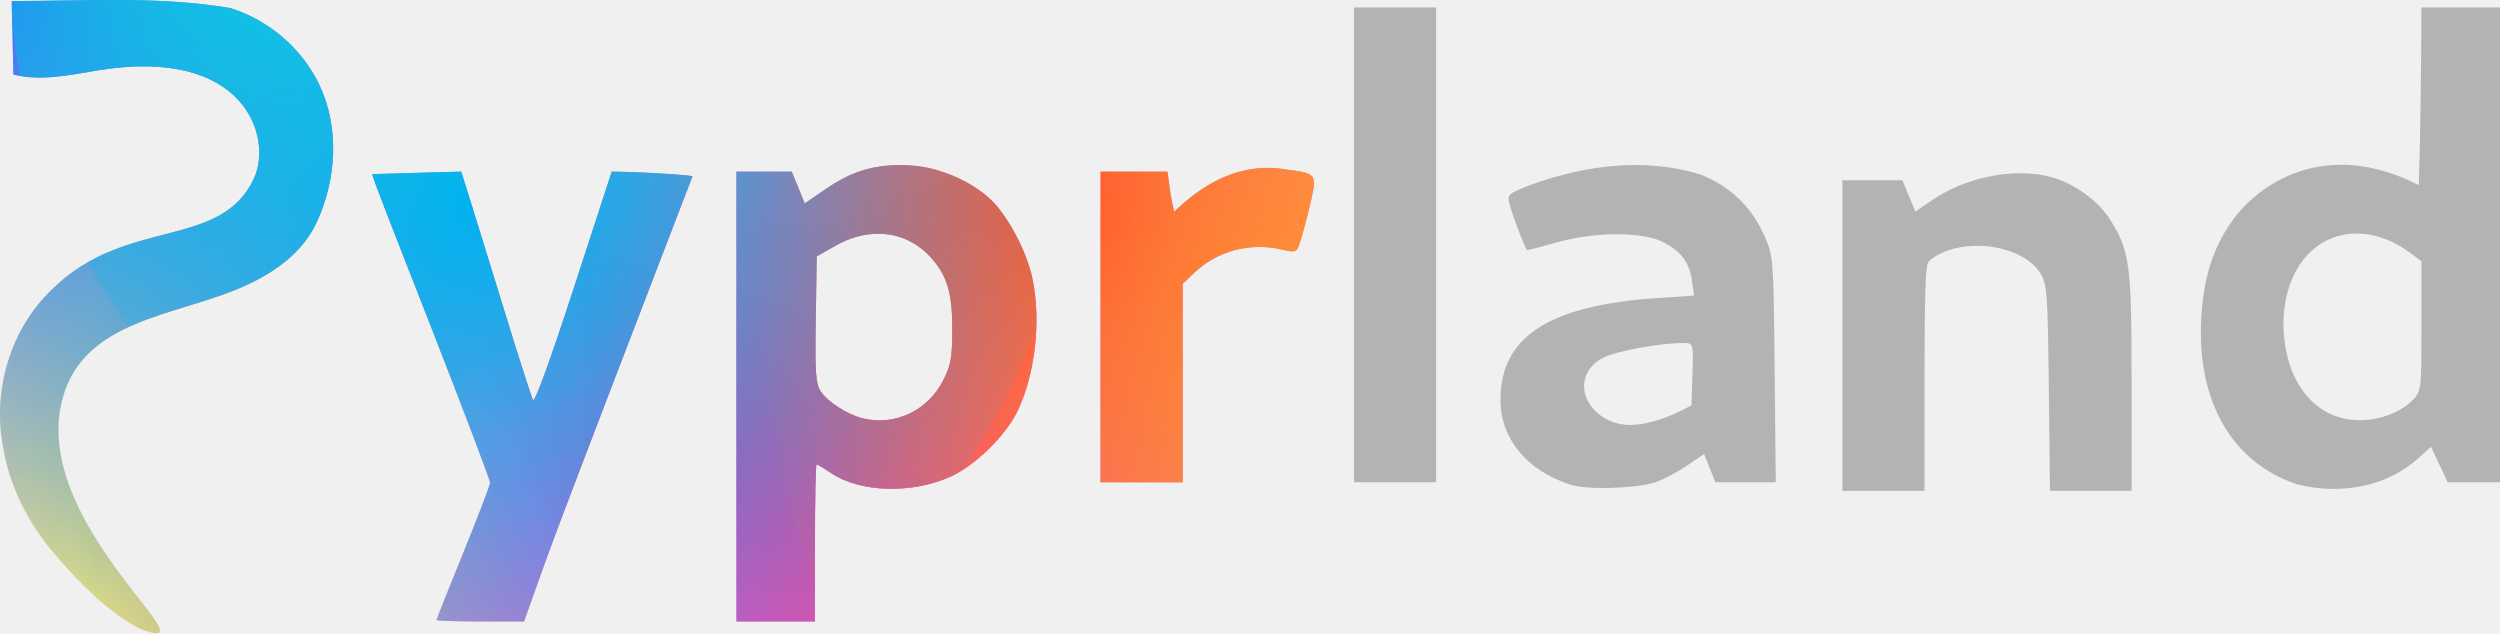
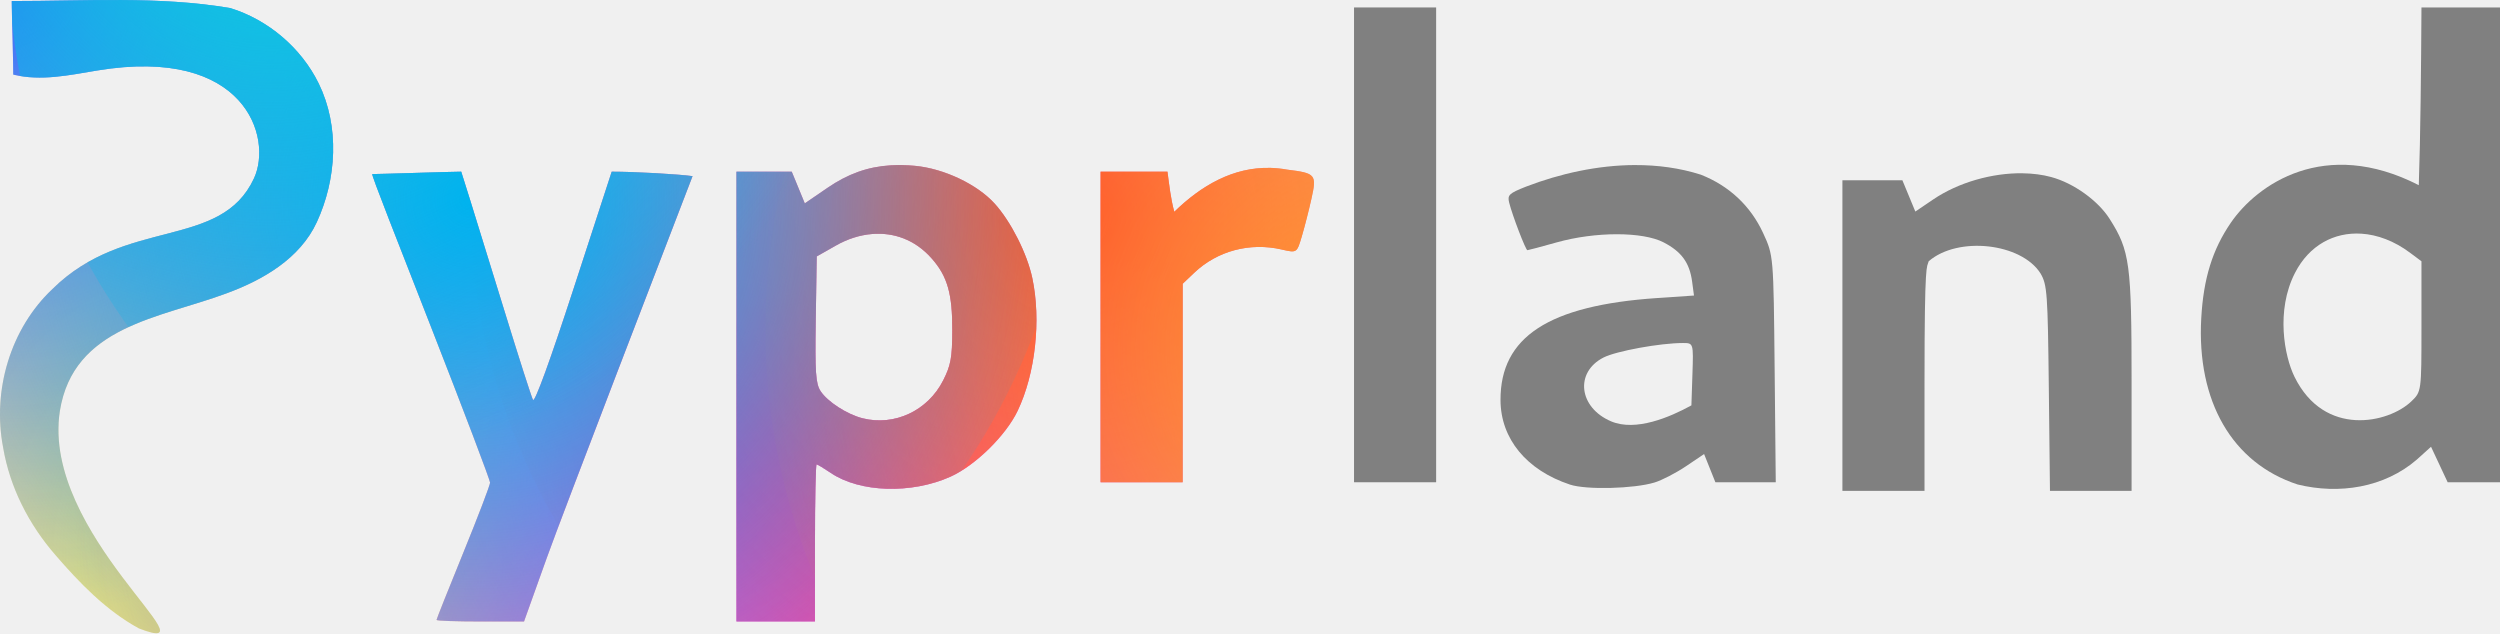
<svg xmlns="http://www.w3.org/2000/svg" xmlns:xlink="http://www.w3.org/1999/xlink" width="206.253mm" height="52.243mm" viewBox="0 0 206.253 52.243" version="1.1" id="svg1" xml:space="preserve">
  <defs id="defs1">
    <linearGradient id="linearGradient53">
      <stop style="stop-color:#00d4d9;stop-opacity:1;" offset="0" id="stop52" />
      <stop style="stop-color:#00aef1;stop-opacity:0;" offset="1" id="stop53" />
    </linearGradient>
    <linearGradient id="linearGradient51">
      <stop style="stop-color:#00aef1;stop-opacity:1;" offset="0" id="stop50" />
      <stop style="stop-color:#00aef1;stop-opacity:0;" offset="1" id="stop51" />
    </linearGradient>
    <linearGradient id="linearGradient25">
      <stop style="stop-color:#ff2a2a;stop-opacity:1;" offset="0" id="stop24" />
      <stop style="stop-color:#ff2a2a;stop-opacity:0;" offset="1" id="stop25" />
    </linearGradient>
    <linearGradient id="linearGradient23">
      <stop style="stop-color:#ff2ab0;stop-opacity:1;" offset="0" id="stop22" />
      <stop style="stop-color:#ff2ab1;stop-opacity:0;" offset="1" id="stop23" />
    </linearGradient>
    <linearGradient id="linearGradient21">
      <stop style="stop-color:#ff912a;stop-opacity:1;" offset="0" id="stop20" />
      <stop style="stop-color:#ff912a;stop-opacity:0;" offset="1" id="stop21" />
    </linearGradient>
    <linearGradient id="linearGradient19">
      <stop style="stop-color:#c62aff;stop-opacity:0.831;" offset="0" id="stop18" />
      <stop style="stop-color:#c42aff;stop-opacity:0;" offset="1" id="stop19" />
    </linearGradient>
    <linearGradient id="linearGradient17">
      <stop style="stop-color:#2a3cff;stop-opacity:0.831;" offset="0" id="stop16" />
      <stop style="stop-color:#2a3cff;stop-opacity:0;" offset="1" id="stop17" />
    </linearGradient>
    <linearGradient id="linearGradient14">
      <stop style="stop-color:#ffd82a;stop-opacity:0.831;" offset="0" id="stop14" />
      <stop style="stop-color:#ffd82a;stop-opacity:0;" offset="1" id="stop15" />
    </linearGradient>
    <linearGradient id="swatch12">
      <stop style="stop-color:#2a62ff;stop-opacity:1;" offset="0" id="stop12" />
      <stop style="stop-color:#2a37ff;stop-opacity:0;" offset="1" id="stop13" />
    </linearGradient>
    <radialGradient xlink:href="#linearGradient14" id="radialGradient15" cx="53.437" cy="164.997" fx="53.437" fy="164.997" r="51.563" gradientTransform="matrix(1,0,0,1.017305,-42.37142,-107.4735)" gradientUnits="userSpaceOnUse" />
    <radialGradient xlink:href="#linearGradient17" id="radialGradient16" gradientUnits="userSpaceOnUse" gradientTransform="matrix(1,0,0,1.017305,-63.14309,-154.9542)" cx="53.437" cy="164.997" fx="53.437" fy="164.997" r="51.563" />
    <radialGradient xlink:href="#linearGradient19" id="radialGradient16-1" gradientUnits="userSpaceOnUse" gradientTransform="matrix(1,0,0,1.017305,-5.555063,-113.7769)" cx="53.437" cy="164.997" fx="53.437" fy="164.997" r="51.563" />
    <radialGradient xlink:href="#linearGradient23" id="radialGradient16-1-3" gradientUnits="userSpaceOnUse" gradientTransform="matrix(1,0,0,1.017305,14.83241,-80.2341)" cx="51.435" cy="166.508" fx="51.435" fy="166.508" r="51.563" />
    <radialGradient xlink:href="#linearGradient21" id="radialGradient16-1-3-3" gradientUnits="userSpaceOnUse" gradientTransform="matrix(1,0,0,1.017305,51.56334,-126.1924)" cx="51.435" cy="166.508" fx="51.435" fy="166.508" r="51.563" />
    <radialGradient xlink:href="#linearGradient25" id="radialGradient16-1-3-5" gradientUnits="userSpaceOnUse" gradientTransform="matrix(1,0,0,1.017305,27.18932,-136.864)" cx="51.435" cy="166.508" fx="51.435" fy="166.508" r="51.563" />
    <radialGradient xlink:href="#linearGradient51" id="radialGradient50" gradientUnits="userSpaceOnUse" gradientTransform="matrix(1,0,0,1.017305,-25.98624,-144.6633)" cx="55.049" cy="172.664" fx="55.049" fy="172.664" r="51.563" />
    <radialGradient xlink:href="#linearGradient53" id="radialGradient50-3" gradientUnits="userSpaceOnUse" gradientTransform="matrix(1,0,0,1.017305,-10.8972,-157.2525)" cx="23.503" cy="156.17" fx="23.503" fy="156.17" r="51.563" />
    <clipPath clipPathUnits="userSpaceOnUse" id="clipPath53">
      <path id="path53" style="fill:#ffffff;stroke-width:1.113" d="m 0.304,14.545 c -3.019,-0.019 -6.049,0.086 -9.042,0.083 0.003,0.179 0.005,0.358 0.008,0.537 0.02,1.845 0.106,3.688 0.115,5.533 2.305,0.562 4.654,0.036 6.946,-0.342 12.218,-2.017 14.463,5.545 12.923,8.889 -2.734,5.937 -10.589,3.175 -16.621,9.131 -3.494,3.281 -4.98,8.394 -4.085,13.068 0.554,3.306 2.13,6.379 4.325,8.895 1.994,2.311 4.177,4.571 6.88,6.048 6.668,2.574 -8.082,-7.811 -6.523,-17.927 1.116,-7.024 8.262,-7.671 13.722,-9.707 3.011,-1.1 6.086,-2.866 7.48,-5.887 1.633,-3.54 1.897,-7.873 0.156,-11.432 -1.446,-2.956 -4.19,-5.27 -7.307,-6.228 -2.951,-0.499 -5.959,-0.642 -8.979,-0.661 z m 63.475,13.637 c -1.898,0.115 -3.538,0.709 -5.214,1.856 l -1.875,1.284 -0.537,-1.307 -0.538,-1.307 -4.565,-0.002 V 47.261 65.816 h 3.24 3.24 v -6.48 c 0,-3.564 0.061,-6.48 0.134,-6.48 0.074,0 0.602,0.318 1.175,0.706 2.387,1.62 6.649,1.752 9.87,0.307 2.04,-0.916 4.564,-3.39 5.54,-5.431 1.463,-3.062 1.951,-7.472 1.211,-10.956 -0.428,-2.013 -1.761,-4.654 -3.096,-6.132 -1.446,-1.601 -4.19,-2.903 -6.588,-3.127 -0.701,-0.065 -1.363,-0.08 -1.995,-0.042 z m -1.511,5.664 c 1.728,-0.134 3.502,0.436 4.905,2.035 1.289,1.468 1.696,2.901 1.686,5.931 -0.008,2.245 -0.123,2.876 -0.757,4.124 -1.266,2.491 -4.004,3.777 -6.639,3.117 -1.278,-0.32 -2.896,-1.364 -3.469,-2.239 -0.405,-0.618 -0.467,-1.532 -0.399,-5.924 l 0.081,-5.193 1.62,-0.918 c 0.914,-0.518 1.935,-0.852 2.972,-0.933 z m 32.854,-5.452 c -3.084,-0.088 -5.736,1.465 -7.949,3.622 -0.295,-1.084 -0.414,-2.2 -0.561,-3.31 h -5.52 v 12.812 12.812 h 3.387 3.387 v -8.189 -8.189 l 0.957,-0.908 c 1.906,-1.809 4.591,-2.522 7.214,-1.916 1.25,0.289 1.25,0.289 1.657,-1.081 0.224,-0.753 0.579,-2.141 0.79,-3.085 0.454,-2.028 0.369,-2.13 -2.013,-2.427 -0.458,-0.083 -0.908,-0.129 -1.348,-0.142 z m -66.777,0.312 c -0.832,0 -6.608,0.199 -7.338,0.199 -0.11,0 2.187,5.799 4.86,12.644 2.673,6.844 4.86,12.609 4.86,12.81 0,0.201 -0.994,2.803 -2.209,5.782 -1.215,2.979 -2.209,5.475 -2.209,5.546 0,0.072 1.624,0.129 3.608,0.129 h 3.608 l 1.871,-5.228 c 1.367,-3.819 10.045,-26.334 12.034,-31.514 -1.132,-0.162 -4.704,-0.368 -6.67,-0.368 l -3.136,9.623 c -1.949,5.982 -3.22,9.465 -3.359,9.204 -0.123,-0.231 -1.183,-3.534 -2.354,-7.341 -1.172,-3.807 -2.454,-7.949 -2.848,-9.204 z" />
    </clipPath>
  </defs>
  <g id="layer1" transform="translate(-1.873274,-18.38314)">
    <g id="g46" transform="translate(11.5797,3.840413)" clip-path="url(#clipPath53)" mask="none">
      <ellipse style="fill:url(#radialGradient15);stroke-width:0.265" id="path14" cx="11.065" cy="60.379" rx="51.563" ry="52.456" />
      <ellipse style="fill:url(#radialGradient16);stroke-width:0.265" id="ellipse15" cx="-9.706" cy="12.898" rx="51.563" ry="52.456" />
      <ellipse style="fill:url(#radialGradient16-1);stroke-width:0.265" id="ellipse15-2" cx="47.882" cy="54.076" rx="51.563" ry="52.456" />
      <ellipse style="fill:url(#radialGradient16-1-3);stroke-width:0.265" id="ellipse15-2-2" cx="68.269" cy="87.618" rx="51.563" ry="52.456" />
      <ellipse style="fill:url(#radialGradient16-1-3-5);stroke-width:0.265" id="ellipse15-2-2-1" cx="80.626" cy="30.988" rx="51.563" ry="52.456" />
      <ellipse style="fill:url(#radialGradient16-1-3-3);stroke-width:0.265" id="ellipse15-2-2-7" cx="105" cy="41.66" rx="51.563" ry="52.456" />
      <ellipse style="fill:url(#radialGradient50);stroke-width:0.265" id="ellipse50" cx="27.45" cy="23.189" rx="51.563" ry="52.456" />
      <ellipse style="fill:url(#radialGradient50-3);stroke-width:0.265" id="ellipse50-1" cx="42.539" cy="10.6" rx="51.563" ry="52.456" />
    </g>
-     <path style="fill:#b3b3b3;stroke-width:1.113" d="m 136.768,32 c -3.083,0.01 -6.204,0.707 -8.995,1.78 -1.403,0.554 -1.549,0.693 -1.391,1.324 0.266,1.061 1.363,3.921 1.503,3.921 0.068,0 1.151,-0.289 2.409,-0.642 3.202,-0.899 7.107,-0.9 8.835,0 1.479,0.77 2.137,1.678 2.347,3.237 l 0.153,1.145 -3.052,0.208 c -8.943,0.608 -12.929,3.208 -12.91,8.422 0.011,3.186 2.148,5.782 5.736,6.969 1.343,0.444 5.268,0.345 6.979,-0.176 0.599,-0.183 1.763,-0.785 2.585,-1.338 l 1.496,-1.007 0.466,1.164 0.466,1.164 h 2.49 2.49 l -0.092,-9.351 c -0.092,-9.351 -0.092,-9.351 -0.95,-11.209 -1.034,-2.24 -2.797,-3.893 -5.137,-4.817 -1.742,-0.556 -3.578,-0.798 -5.428,-0.792 z m 3.944,14.683 c 0.874,0 0.874,1.6e-4 0.789,2.572 l -0.085,2.572 c -1.787,0.985 -4.601,2.175 -6.621,1.319 -2.675,-1.133 -3.022,-4.047 -0.628,-5.268 1.042,-0.532 4.676,-1.195 6.546,-1.195 z" id="path43" />
-     <path style="fill:#b3b3b3;stroke-width:1.113" d="m 168.737,32.677 c -2.499,-0.033 -5.285,0.749 -7.363,2.155 l -1.484,1.004 -0.534,-1.291 -0.534,-1.29 h -2.474 -2.474 v 12.812 12.812 h 3.387 3.387 l 5.2e-4,-9.085 c 0,-10.089 0.193,-9.292 0.345,-9.857 2.412,-2.089 7.64,-1.508 9.227,1.007 0.546,0.926 0.596,1.626 0.683,9.468 l 0.094,8.468 h 3.367 3.367 v -8.93 c 0,-9.832 -0.14,-10.876 -1.812,-13.509 -0.959,-1.511 -2.967,-2.951 -4.815,-3.451 -0.732,-0.199 -1.534,-0.3 -2.367,-0.311 z" id="path42" />
-     <path style="fill:#b3b3b3;stroke-width:1.113" d="m 201.647,18.998 c -0.028,5.057 -0.081,10.634 -0.221,14.662 -7.778,-3.986 -13.346,-0.049 -15.506,3.099 -1.516,2.211 -2.256,4.595 -2.44,7.863 -0.387,6.875 2.557,11.963 7.942,13.729 3.421,0.845 7.159,0.268 9.845,-2.054 l 1.169,-1.056 0.686,1.465 0.686,1.465 h 2.159 2.159 v -19.586 -19.586 h -3.24 z m -4.966,18.663 c 1.334,0.084 2.724,0.605 4.009,1.564 l 0.957,0.714 v 5.379 c 0,5.379 -2.8e-4,5.378 -0.844,6.187 -1.855,1.777 -7.164,3.007 -9.637,-2.048 -0.82,-1.675 -1.554,-5.431 0.044,-8.555 1.177,-2.301 3.248,-3.379 5.472,-3.24 z" id="path41" />
-     <path style="fill:#b3b3b3;stroke-width:1.113" d="m 113.583,18.998 v 19.586 19.586 h 3.387 3.387 v -19.586 -19.586 h -3.387 z" id="path40" />
+     <path style="fill:#808080;stroke-width:1.113;fill-opacity:1" d="m 136.768,32 c -3.083,0.01 -6.204,0.707 -8.995,1.78 -1.403,0.554 -1.549,0.693 -1.391,1.324 0.266,1.061 1.363,3.921 1.503,3.921 0.068,0 1.151,-0.289 2.409,-0.642 3.202,-0.899 7.107,-0.9 8.835,0 1.479,0.77 2.137,1.678 2.347,3.237 l 0.153,1.145 -3.052,0.208 c -8.943,0.608 -12.929,3.208 -12.91,8.422 0.011,3.186 2.148,5.782 5.736,6.969 1.343,0.444 5.268,0.345 6.979,-0.176 0.599,-0.183 1.763,-0.785 2.585,-1.338 l 1.496,-1.007 0.466,1.164 0.466,1.164 h 2.49 2.49 l -0.092,-9.351 c -0.092,-9.351 -0.092,-9.351 -0.95,-11.209 -1.034,-2.24 -2.797,-3.893 -5.137,-4.817 -1.742,-0.556 -3.578,-0.798 -5.428,-0.792 z m 3.944,14.683 c 0.874,0 0.874,1.6e-4 0.789,2.572 l -0.085,2.572 c -1.787,0.985 -4.601,2.175 -6.621,1.319 -2.675,-1.133 -3.022,-4.047 -0.628,-5.268 1.042,-0.532 4.676,-1.195 6.546,-1.195 z" id="path43" />
+     <path style="fill:#808080;stroke-width:1.113;fill-opacity:1" d="m 168.737,32.677 c -2.499,-0.033 -5.285,0.749 -7.363,2.155 l -1.484,1.004 -0.534,-1.291 -0.534,-1.29 h -2.474 -2.474 v 12.812 12.812 h 3.387 3.387 l 5.2e-4,-9.085 c 0,-10.089 0.193,-9.292 0.345,-9.857 2.412,-2.089 7.64,-1.508 9.227,1.007 0.546,0.926 0.596,1.626 0.683,9.468 l 0.094,8.468 h 3.367 3.367 v -8.93 c 0,-9.832 -0.14,-10.876 -1.812,-13.509 -0.959,-1.511 -2.967,-2.951 -4.815,-3.451 -0.732,-0.199 -1.534,-0.3 -2.367,-0.311 z" id="path42" />
+     <path style="fill:#808080;stroke-width:1.113;fill-opacity:1" d="m 201.647,18.998 c -0.028,5.057 -0.081,10.634 -0.221,14.662 -7.778,-3.986 -13.346,-0.049 -15.506,3.099 -1.516,2.211 -2.256,4.595 -2.44,7.863 -0.387,6.875 2.557,11.963 7.942,13.729 3.421,0.845 7.159,0.268 9.845,-2.054 l 1.169,-1.056 0.686,1.465 0.686,1.465 h 2.159 2.159 v -19.586 -19.586 h -3.24 z m -4.966,18.663 c 1.334,0.084 2.724,0.605 4.009,1.564 l 0.957,0.714 v 5.379 c 0,5.379 -2.8e-4,5.378 -0.844,6.187 -1.855,1.777 -7.164,3.007 -9.637,-2.048 -0.82,-1.675 -1.554,-5.431 0.044,-8.555 1.177,-2.301 3.248,-3.379 5.472,-3.24 z" id="path41" />
+     <path style="fill:#808080;stroke-width:1.113;fill-opacity:1" d="m 113.583,18.998 v 19.586 19.586 h 3.387 3.387 v -19.586 -19.586 h -3.387 z" id="path40" />
  </g>
</svg>
